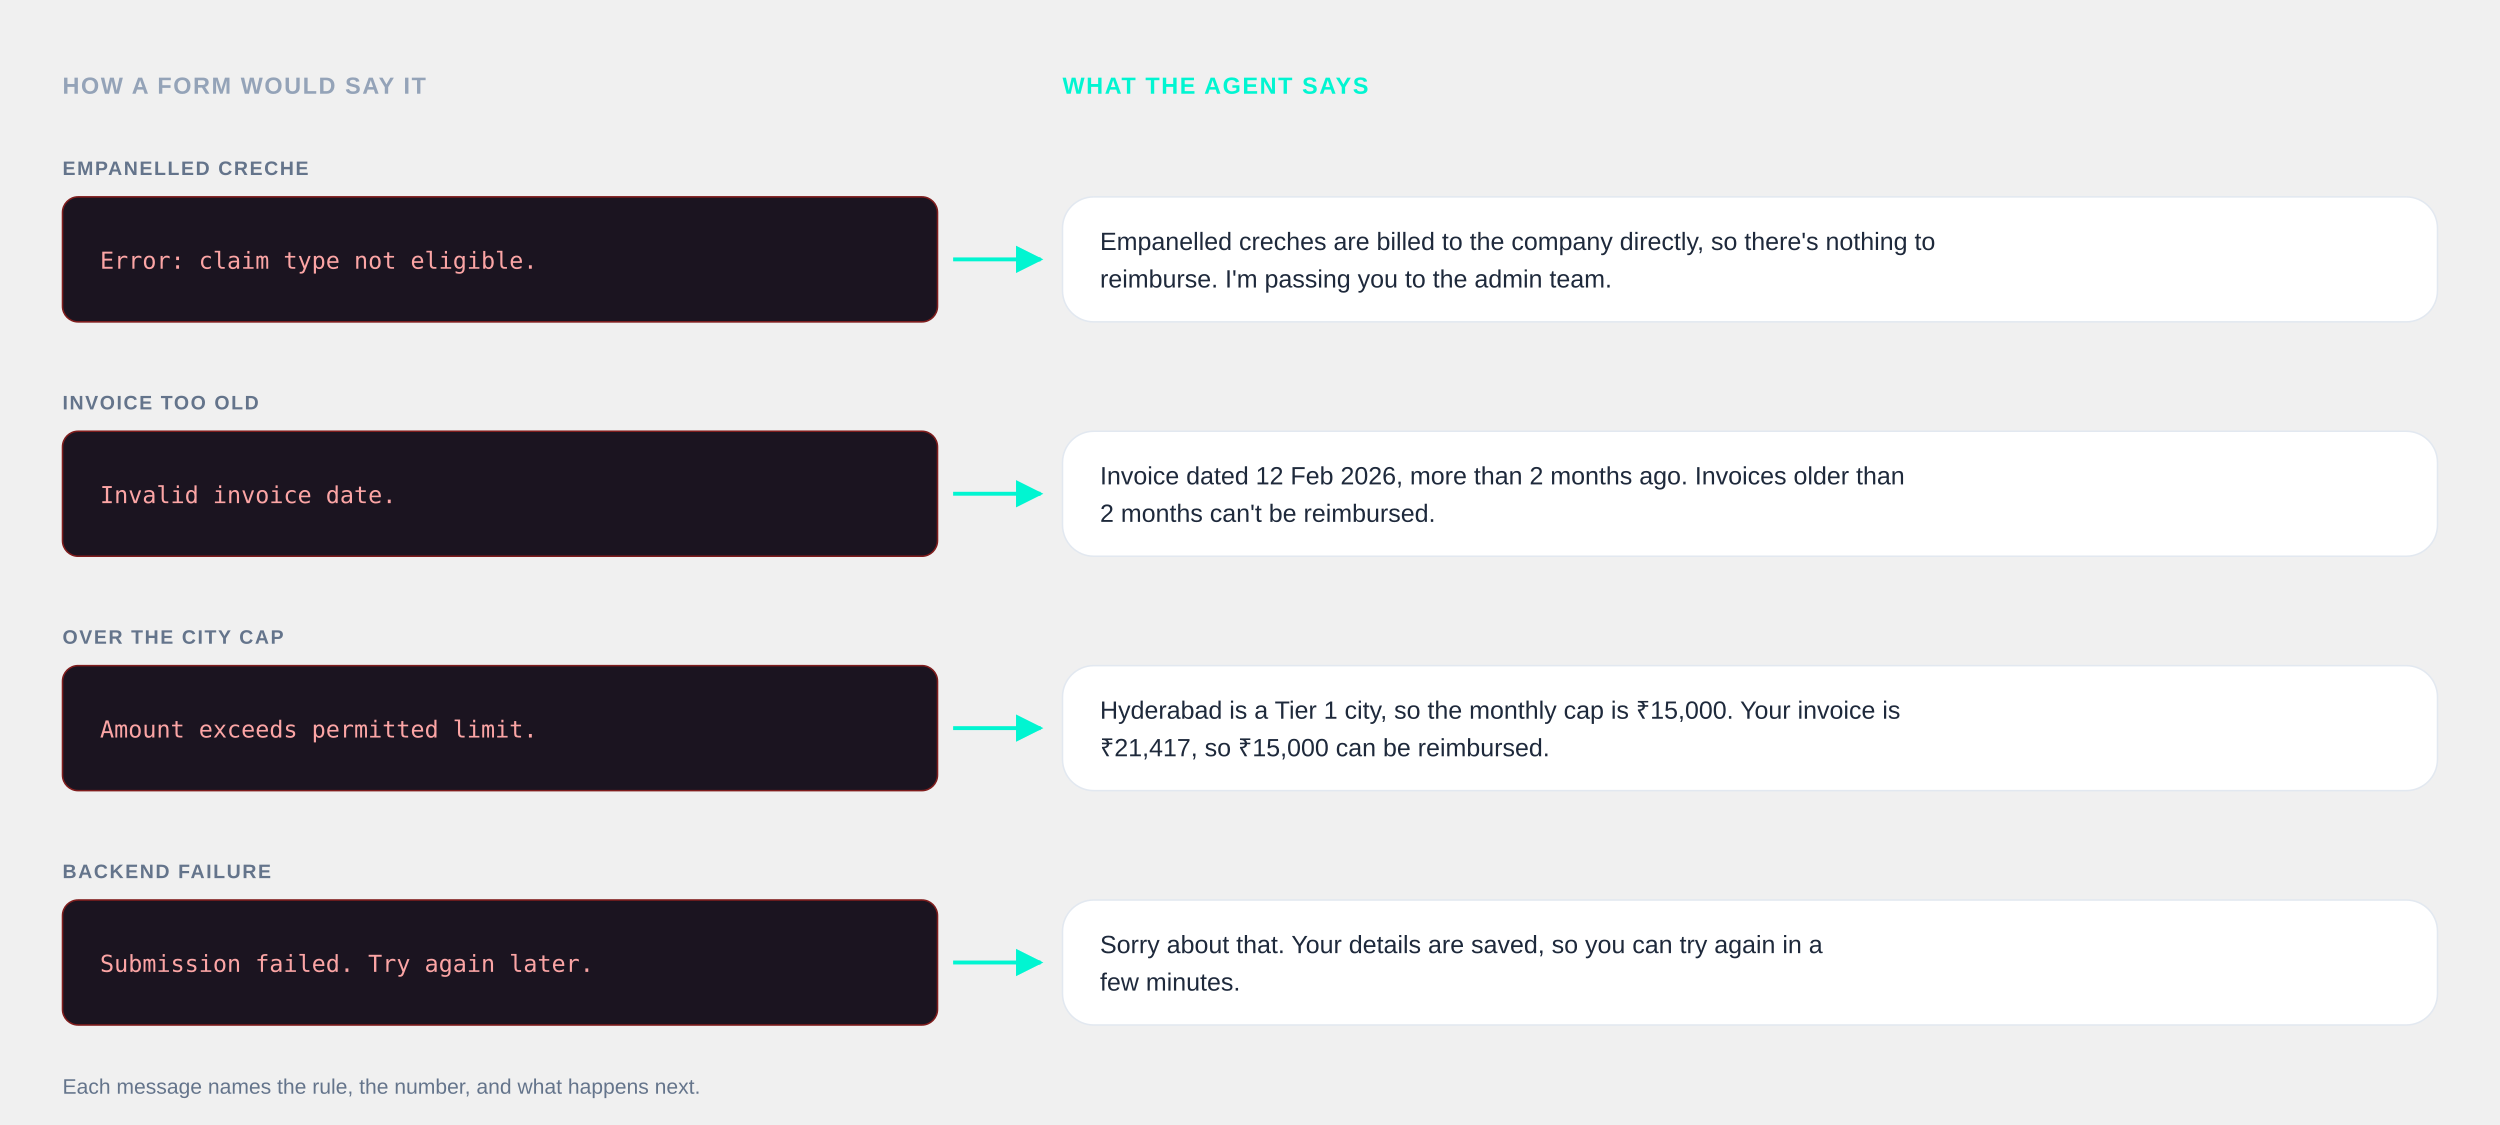
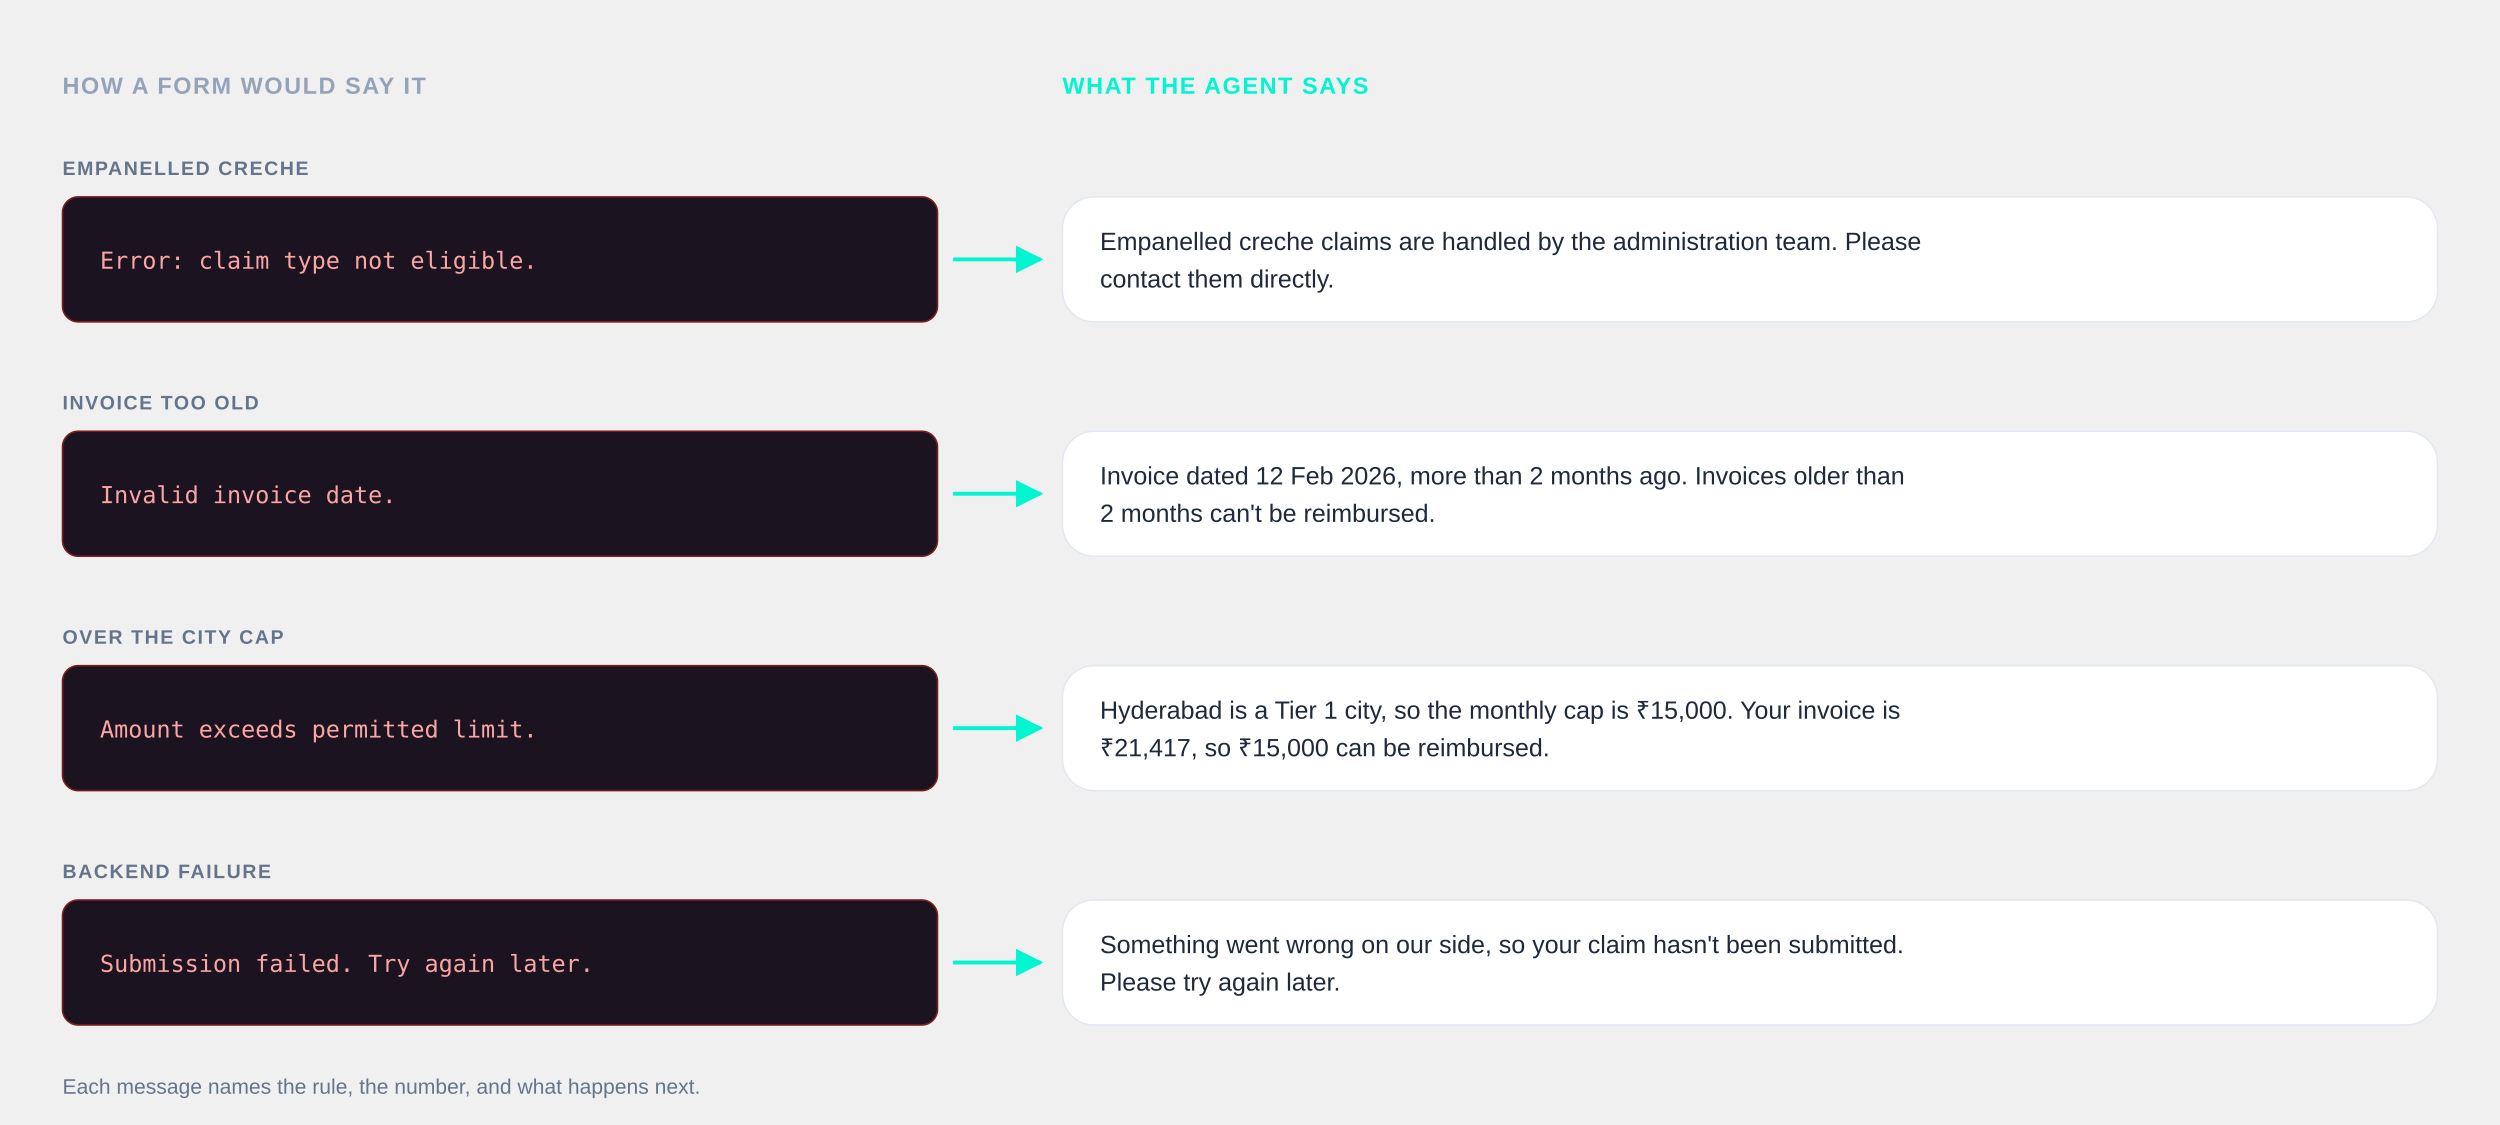
<svg xmlns="http://www.w3.org/2000/svg" viewBox="0 0 1600 720" font-family="'Helvetica Neue', Arial, sans-serif">
  <defs>
    <marker id="arrowBlue" viewBox="0 0 10 10" refX="9" refY="5" markerWidth="7" markerHeight="7" orient="auto-start-reverse">
      <path d="M0 0 L10 5 L0 10 z" fill="#01F5D1" />
    </marker>
  </defs>
  <text x="40" y="60" font-size="15" font-weight="700" fill="#94A3B8" letter-spacing="1">HOW A FORM WOULD SAY IT</text>
  <text x="680" y="60" font-size="15" font-weight="700" fill="#01F5D1" letter-spacing="1">WHAT THE AGENT SAYS</text>
  <g font-size="16">
    <text x="40" y="112" font-size="12.5" font-weight="700" fill="#64748B" letter-spacing="1">EMPANELLED CRECHE</text>
    <rect x="40" y="126" width="560" height="80" rx="10" fill="#1B1420" stroke="#7F1D1D" />
    <text x="64" y="172" fill="#FCA5A5" font-family="'SF Mono', Menlo, monospace" font-size="15">Error: claim type not eligible.</text>
    <line x1="610" y1="166" x2="666" y2="166" stroke="#01F5D1" stroke-width="2.5" marker-end="url(#arrowBlue)" />
    <rect x="680" y="126" width="880" height="80" rx="20" fill="#FFFFFF" stroke="#E2E8F0" />
    <text x="704" y="160" fill="#1E293B">
-       <tspan x="704" dy="0">Empanelled creches are billed to the company directly, so there's nothing to</tspan>
-       <tspan x="704" dy="24">reimburse. I'm passing you to the admin team.</tspan>
+       <tspan x="704" dy="0">Empanelled creche claims are handled by the administration team. Please</tspan>
+       <tspan x="704" dy="24">contact them directly.</tspan>
    </text>
    <text x="40" y="262" font-size="12.5" font-weight="700" fill="#64748B" letter-spacing="1">INVOICE TOO OLD</text>
    <rect x="40" y="276" width="560" height="80" rx="10" fill="#1B1420" stroke="#7F1D1D" />
    <text x="64" y="322" fill="#FCA5A5" font-family="'SF Mono', Menlo, monospace" font-size="15">Invalid invoice date.</text>
    <line x1="610" y1="316" x2="666" y2="316" stroke="#01F5D1" stroke-width="2.5" marker-end="url(#arrowBlue)" />
    <rect x="680" y="276" width="880" height="80" rx="20" fill="#FFFFFF" stroke="#E2E8F0" />
    <text x="704" y="310" fill="#1E293B">
      <tspan x="704" dy="0">Invoice dated 12 Feb 2026, more than 2 months ago. Invoices older than</tspan>
      <tspan x="704" dy="24">2 months can't be reimbursed.</tspan>
    </text>
    <text x="40" y="412" font-size="12.5" font-weight="700" fill="#64748B" letter-spacing="1">OVER THE CITY CAP</text>
    <rect x="40" y="426" width="560" height="80" rx="10" fill="#1B1420" stroke="#7F1D1D" />
    <text x="64" y="472" fill="#FCA5A5" font-family="'SF Mono', Menlo, monospace" font-size="15">Amount exceeds permitted limit.</text>
    <line x1="610" y1="466" x2="666" y2="466" stroke="#01F5D1" stroke-width="2.5" marker-end="url(#arrowBlue)" />
    <rect x="680" y="426" width="880" height="80" rx="20" fill="#FFFFFF" stroke="#E2E8F0" />
    <text x="704" y="460" fill="#1E293B">
      <tspan x="704" dy="0">Hyderabad is a Tier 1 city, so the monthly cap is ₹15,000. Your invoice is</tspan>
      <tspan x="704" dy="24">₹21,417, so ₹15,000 can be reimbursed.</tspan>
    </text>
    <text x="40" y="562" font-size="12.5" font-weight="700" fill="#64748B" letter-spacing="1">BACKEND FAILURE</text>
    <rect x="40" y="576" width="560" height="80" rx="10" fill="#1B1420" stroke="#7F1D1D" />
    <text x="64" y="622" fill="#FCA5A5" font-family="'SF Mono', Menlo, monospace" font-size="15">Submission failed. Try again later.</text>
    <line x1="610" y1="616" x2="666" y2="616" stroke="#01F5D1" stroke-width="2.5" marker-end="url(#arrowBlue)" />
    <rect x="680" y="576" width="880" height="80" rx="20" fill="#FFFFFF" stroke="#E2E8F0" />
    <text x="704" y="610" fill="#1E293B">
-       <tspan x="704" dy="0">Sorry about that. Your details are saved, so you can try again in a</tspan>
-       <tspan x="704" dy="24">few minutes.</tspan>
+       <tspan x="704" dy="0">Something went wrong on our side, so your claim hasn't been submitted.</tspan>
+       <tspan x="704" dy="24">Please try again later.</tspan>
    </text>
  </g>
  <text x="40" y="700" font-size="13.5" fill="#64748B">Each message names the rule, the number, and what happens next.</text>
</svg>
